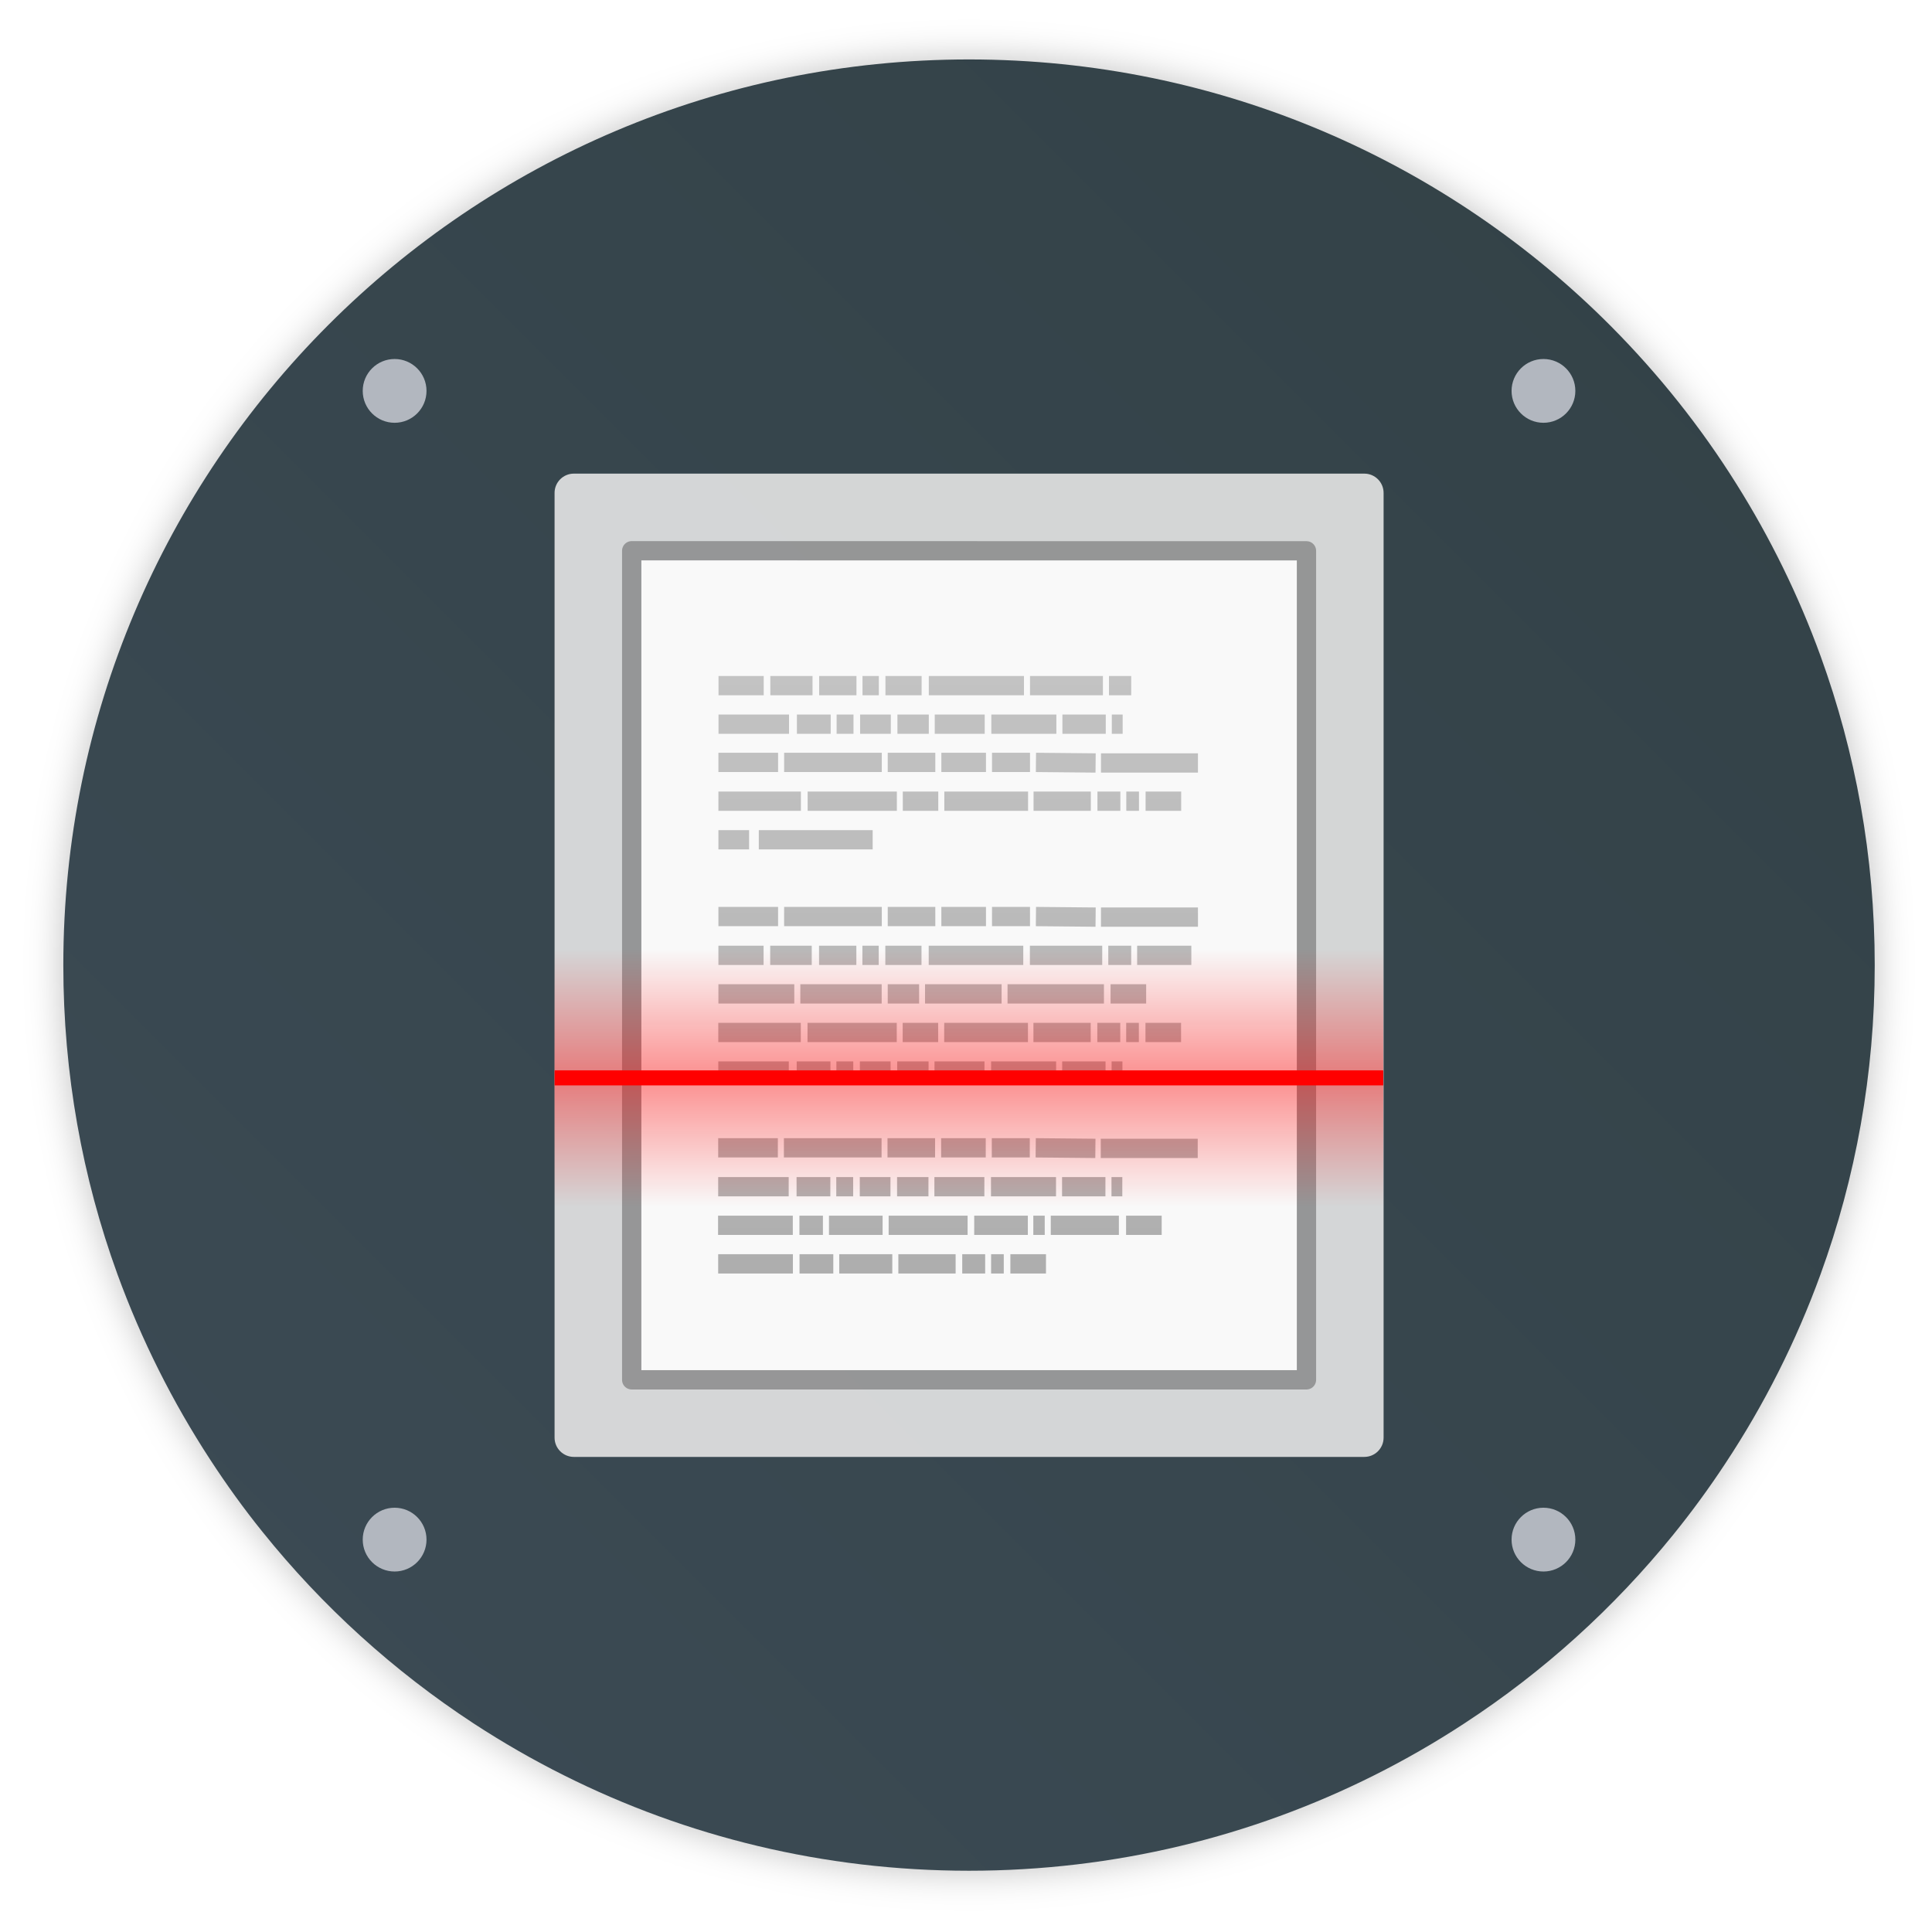
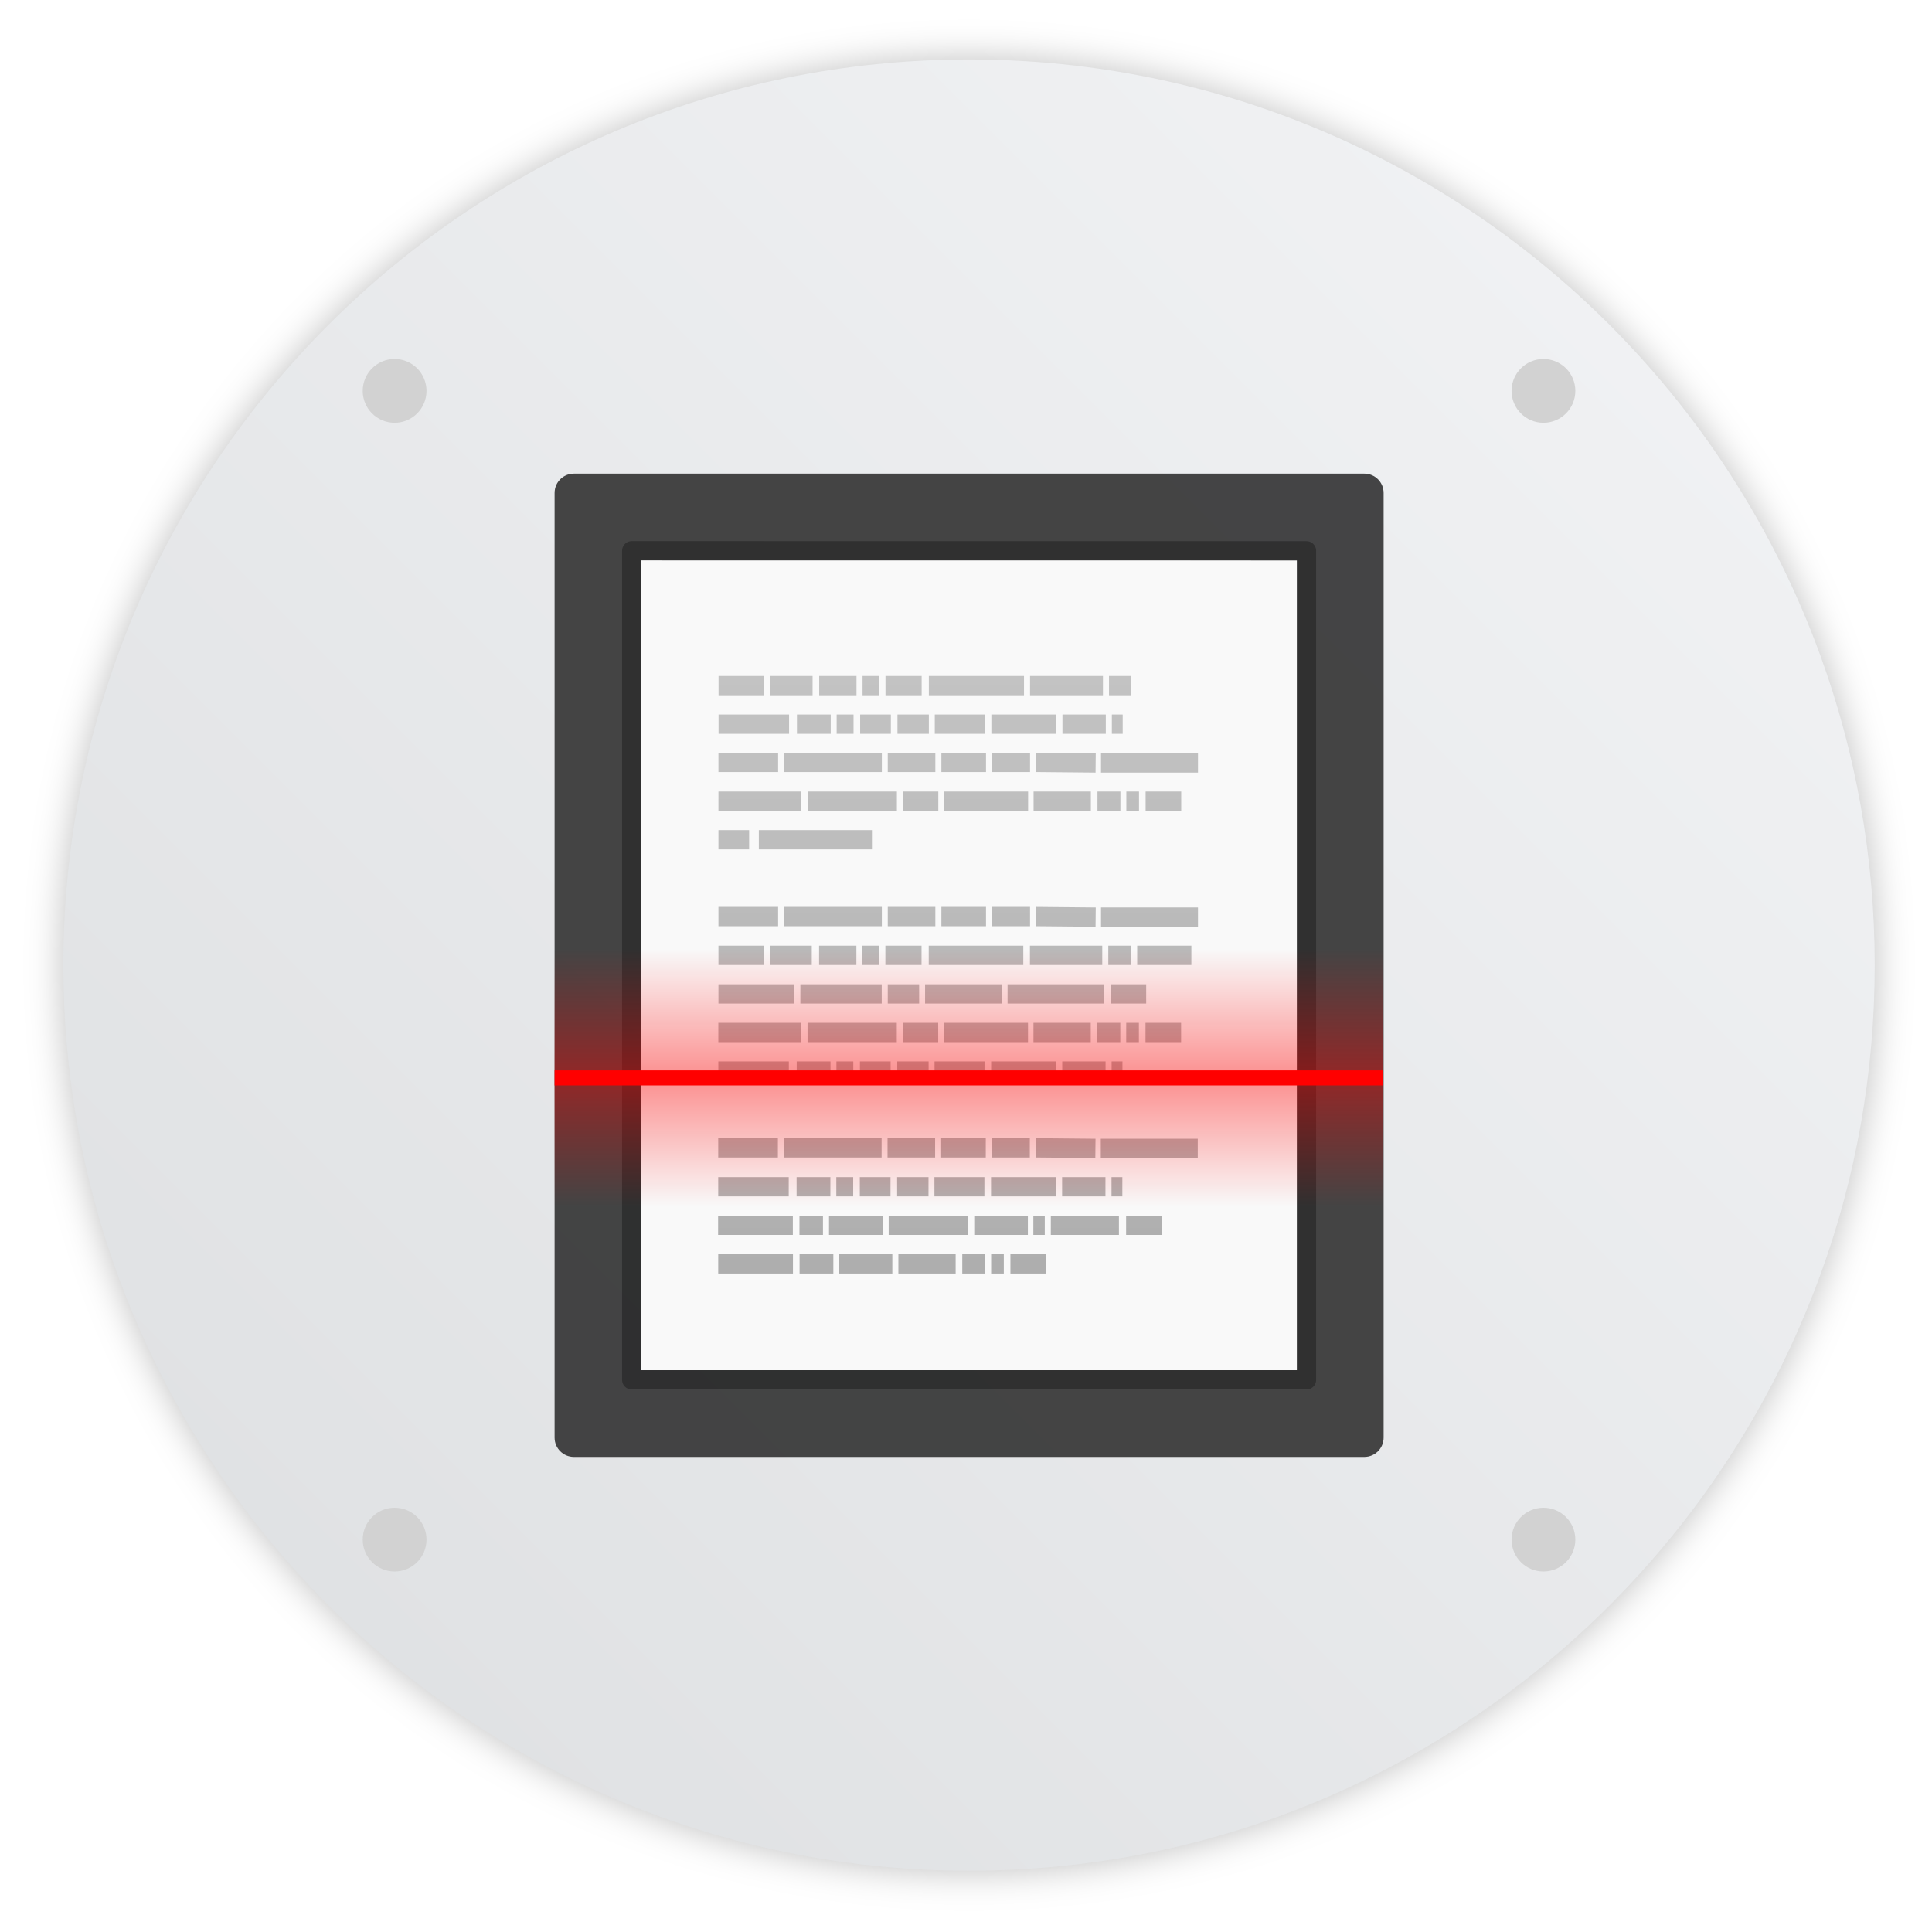
<svg xmlns="http://www.w3.org/2000/svg" xmlns:xlink="http://www.w3.org/1999/xlink" width="64" height="64" version="1.1" viewBox="0 0 16.933 16.933">
  <defs>
    <filter id="filter11290" x="-.024" y="-.024" width="1.048" height="1.048" color-interpolation-filters="sRGB">
      <feGaussianBlur stdDeviation="0.159" />
    </filter>
    <linearGradient id="linearGradient1005" x1=".739" x2="16.388" y1="16.296" y2=".647" gradientTransform="translate(-.0078552 -5.0139e-5)" gradientUnits="userSpaceOnUse">
-       <stop stop-color="#3c4b55" offset="0" />
-       <stop stop-color="#324146" offset="1" />
+       <stop stop-color="#dddfe1" offset="0" />
+       <stop stop-color="#f3f4f6" offset="1" />
    </linearGradient>
    <linearGradient id="b" x1="22.004" x2="22.004" y1="47.813" y2="3.364" gradientTransform="matrix(.16898 0 0 .16898 4.1609 4.112)" gradientUnits="userSpaceOnUse">
      <stop stop-color="#aaa" offset="0" />
      <stop stop-color="#c8c8c8" offset="1" />
    </linearGradient>
    <linearGradient id="c" x1="40" x2="40" y1="168" y2="136" gradientTransform="matrix(.20794 0 0 .26458 -12.302 -52.413)" gradientUnits="userSpaceOnUse" xlink:href="#a-6" />
    <linearGradient id="a-6">
      <stop stop-color="#f00" offset="0" />
      <stop stop-color="#f00" stop-opacity="0" offset="1" />
    </linearGradient>
    <linearGradient id="d" x1="40" x2="40" y1="168" y2="136" gradientTransform="matrix(.20794 0 0 .26458 -12.302 -37.543)" gradientUnits="userSpaceOnUse" xlink:href="#a-6" />
  </defs>
  <circle cx="8.494" cy="8.46" r="7.938" filter="url(#filter11290)" opacity=".25" stroke-width=".14" />
  <path d="m16.431 8.46c0 0.952-0.167 1.864-0.475 2.709-0.214 0.588-0.494 1.143-0.834 1.657-0.142 0.216-0.295 0.425-0.457 0.625-0.52 0.642-1.137 1.201-1.831 1.654-0.255 0.167-0.521 0.32-0.795 0.457-1.067 0.534-2.271 0.834-3.546 0.834s-2.479-0.3-3.546-0.834c-0.275-0.137-0.54-0.29-0.796-0.457-0.702-0.46-1.327-1.027-1.851-1.68-0.163-0.202-0.315-0.413-0.457-0.631-0.33-0.505-0.604-1.051-0.814-1.627-0.307-0.845-0.474-1.757-0.474-2.708 0-4.384 3.554-7.938 7.938-7.938 2.2 0 4.192 0.895 5.63 2.342 0.414 0.417 0.783 0.879 1.096 1.379 0.296 0.471 0.544 0.976 0.737 1.507 0.307 0.846 0.475 1.758 0.475 2.709z" fill="url(#linearGradient1005)" stroke-width=".031" />
-   <g fill="#5e4aa6" stroke-width=".265">
-     <circle cx="-330.35" cy="-328.38" r="0" />
-     <circle cx="-312.11" cy="-326.25" r="0" />
-     <circle cx="-306.02" cy="-333.07" r="0" />
-     <circle cx="-308.84" cy="-326.01" r="0" />
+   <g fill="#5e4aa6">
+     <g stroke-width=".265">
+       <circle cx="-330.35" cy="-328.38" r="0" />
+       <circle cx="-312.11" cy="-326.25" r="0" />
+       <circle cx="-306.02" cy="-333.07" r="0" />
+       <circle cx="-308.84" cy="-326.01" r="0" />
+     </g>
+     <circle cx="-298.82" cy="-353.17" r="0" stroke-width=".265" />
+     <g transform="translate(10.272 -16.531)" stroke-width=".265">
+       <circle cx="-330.35" cy="-328.38" r="0" />
+       <circle cx="-39.434" cy="6.44" r="0" fill-rule="evenodd" />
+       <circle cx="-306.9" cy="-332.28" r="0" />
+     </g>
  </g>
-   <g transform="translate(-.25988 .28046)" fill="#b2b7bf" stroke-width=".28">
-     <rect x="3.439" y="2.866" width=".559" height=".559" rx=".42" ry=".42" />
-     <rect x="13.508" y="2.866" width=".559" height=".559" rx=".42" ry=".42" />
-     <rect x="13.508" y="12.934" width=".559" height=".559" rx=".42" ry=".42" />
-     <rect x="3.439" y="12.934" width=".559" height=".559" rx=".42" ry=".42" />
-   </g>
-   <g transform="translate(-1.1211 -.44551)">
-     <g transform="translate(1.0636 .39157)" stroke-width=".169">
-       <rect x="4.918" y="4.205" width="7.266" height="8.618" rx=".169" ry=".169" color="#000000" fill="#e6e6e6" opacity=".9" overflow="visible" />
-       <path d="m5.679 4.965 5.745 5.069e-4v7.097h-5.745z" fill="#f9f9f9" />
-       <path d="m5.594 4.881 5.914 5.069e-4v7.266h-5.914z" fill="none" opacity=".3" stroke="#000" stroke-linejoin="round" />
-       <path d="m6.355 6.063h0.396zm0.454 0h0.37zm0.428 0h0.327zm0.38 0h0.143zm0.201 0h0.317zm0.38 0h0.834zm0.887 0h0.639zm0.692 0h0.195zm-3.422 0.338h0.618zm0.687 0h0.296zm0.348 0h0.148zm0.206 0h0.269zm0.327 0h0.275zm0.327 0h0.438zm0.496 0h0.57zm0.623 0h0.38zm0.433 0h0.095zm-3.448 0.335h0.523zm0.576 0h0.856zm0.908 0h0.417zm0.47 0h0.391zm0.444 0h0.333zm0.385 0 0.523 0.005zm0.57 0.005h0.85zm-3.353 0.335h0.723zm0.782 0h0.782zm0.834 0h0.311zm0.364 0h0.734zm0.782 0h0.502zm0.56 0h0.201zm0.253 0h0.111zm0.169 0h0.312zm-3.744 0.338h0.269zm0.354 0h0.998zm-0.354 0.673h0.523zm0.576 0h0.856zm0.908 0h0.417zm0.47 0h0.391zm0.444 0h0.333zm0.385 0 0.523 0.005zm0.57 0.005h0.85zm-3.353 0.335h0.396zm0.454 0h0.364zm0.428 0h0.327zm0.38 0h0.143zm0.201 0h0.317zm0.38 0h0.829zm0.887 0h0.634zm0.687 0h0.201zm0.253 0h0.475zm-3.67 0.338h0.665zm0.718 0h0.713zm0.766 0h0.275zm0.327 0h0.671zm0.723 0h0.845zm0.903 0h0.312zm-3.438 0.338h0.723zm0.782 0h0.782zm0.834 0h0.311zm0.364 0h0.734zm0.782 0h0.502zm0.56 0h0.201zm0.253 0h0.111zm0.169 0h0.312zm-3.744 0.338h0.618zm0.687 0h0.296zm0.348 0h0.148zm0.206 0h0.269zm0.327 0h0.275zm0.327 0h0.438zm0.496 0h0.57zm0.623 0h0.38zm0.433 0h0.095zm-3.448 0.673h0.523zm0.576 0h0.856zm0.908 0h0.417zm0.47 0h0.391zm0.444 0h0.333zm0.385 0 0.523 0.005zm0.57 0.005h0.85zm-3.353 0.336h0.618zm0.687 0h0.296zm0.348 0h0.148zm0.206 0h0.269zm0.327 0h0.275zm0.327 0h0.438zm0.496 0h0.57zm0.623 0h0.38zm0.433 0h0.095zm-3.448 0.338h0.655zm0.713 0h0.206zm0.259 0h0.47zm0.523 0h0.692zm0.75 0h0.47zm0.518 0h0.1zm0.153 0h0.597zm0.66 0h0.312zm-3.575 0.338h0.655zm0.713 0h0.296zm0.348 0h0.465zm0.518 0h0.502zm0.56 0h0.201zm0.253 0h0.111zm0.169 0h0.312z" fill="none" stroke="url(#b)" />
+   <g transform="translate(-30.014 6.7983)">
+     <g transform="translate(29.754 -6.5178)" fill="#d2d2d2" stroke-width=".28">
+       <rect x="3.439" y="2.866" width=".559" height=".559" rx=".42" ry=".42" />
+       <rect x="13.508" y="2.866" width=".559" height=".559" rx=".42" ry=".42" />
+       <rect x="13.508" y="12.934" width=".559" height=".559" rx=".42" ry=".42" />
+       <rect x="3.439" y="12.934" width=".559" height=".559" rx=".42" ry=".42" />
    </g>
-     <g transform="matrix(.15594 0 0 .12551 6.6025 8.9599)">
-       <rect x="-3.984" y="6.906" width="46.579" height="1.058" enable-background="new" fill="#f00" />
-       <rect x="-3.984" y="-1.561" width="46.579" height="8.466" enable-background="new" fill="url(#d)" opacity=".4" />
-       <rect transform="scale(1,-1)" x="-3.984" y="-16.431" width="46.579" height="8.466" enable-background="new" fill="url(#c)" opacity=".4" />
+     <g transform="translate(29.528 -6.7984)">
+       <g transform="translate(.42873 -.05368)" stroke-width=".169">
+         <rect x="4.918" y="4.205" width="7.266" height="8.618" rx=".169" ry=".169" color="#000000" fill="#323232" opacity=".9" overflow="visible" />
+         <path d="m5.679 4.965 5.745 5.069e-4v7.097h-5.745z" fill="#f9f9f9" />
+         <path d="m5.594 4.881 5.914 5.069e-4v7.266h-5.914z" fill="none" opacity=".3" stroke="#000" stroke-linejoin="round" />
+         <path d="m6.355 6.063h0.396zm0.454 0h0.37zm0.428 0h0.327zm0.38 0h0.143zm0.201 0h0.317zm0.38 0h0.834zm0.887 0h0.639zm0.692 0h0.195zm-3.422 0.338h0.618zm0.687 0h0.296zm0.348 0h0.148zm0.206 0h0.269zm0.327 0h0.275zm0.327 0h0.438zm0.496 0h0.57zm0.623 0h0.38zm0.433 0h0.095zm-3.448 0.335h0.523zm0.576 0h0.856zm0.908 0h0.417zm0.47 0h0.391zm0.444 0h0.333zm0.385 0 0.523 0.005zm0.57 0.005h0.85zm-3.353 0.335h0.723zm0.782 0h0.782zm0.834 0h0.311zm0.364 0h0.734zm0.782 0h0.502zm0.56 0h0.201zm0.253 0h0.111zm0.169 0h0.312zm-3.744 0.338h0.269zm0.354 0h0.998zm-0.354 0.673h0.523zm0.576 0h0.856zm0.908 0h0.417zm0.47 0h0.391zm0.444 0h0.333zm0.385 0 0.523 0.005zm0.57 0.005h0.85zm-3.353 0.335h0.396zm0.454 0h0.364zm0.428 0h0.327zm0.38 0h0.143zm0.201 0h0.317zm0.38 0h0.829zm0.887 0h0.634zm0.687 0h0.201zm0.253 0h0.475zm-3.67 0.338h0.665zm0.718 0h0.713zm0.766 0h0.275zm0.327 0h0.671zm0.723 0h0.845zm0.903 0h0.312zm-3.438 0.338h0.723zm0.782 0h0.782zm0.834 0h0.311zm0.364 0h0.734zm0.782 0h0.502zm0.56 0h0.201zm0.253 0h0.111zm0.169 0h0.312zm-3.744 0.338h0.618zm0.687 0h0.296zm0.348 0h0.148zm0.206 0h0.269zm0.327 0h0.275zm0.327 0h0.438zm0.496 0h0.57zm0.623 0h0.38zm0.433 0h0.095zm-3.448 0.673h0.523zm0.576 0h0.856zm0.908 0h0.417zm0.47 0h0.391zm0.444 0h0.333zm0.385 0 0.523 0.005zm0.57 0.005h0.85zm-3.353 0.336h0.618zm0.687 0h0.296zm0.348 0h0.148zm0.206 0h0.269zm0.327 0h0.275zm0.327 0h0.438zm0.496 0h0.57zm0.623 0h0.38zm0.433 0h0.095zm-3.448 0.338h0.655zm0.713 0h0.206zm0.259 0h0.47zm0.523 0h0.692zm0.75 0h0.47zm0.518 0h0.1zm0.153 0h0.597zm0.66 0h0.312zm-3.575 0.338h0.655zm0.713 0h0.296zm0.348 0h0.465zm0.518 0h0.502zm0.56 0h0.201zm0.253 0h0.111zm0.169 0h0.312z" fill="none" stroke="url(#b)" />
+       </g>
+       <g transform="matrix(.15594 0 0 .12551 5.9676 8.5146)">
+         <rect x="-3.984" y="6.906" width="46.579" height="1.058" enable-background="new" fill="#f00" />
+         <rect x="-3.984" y="-1.561" width="46.579" height="8.466" enable-background="new" fill="url(#d)" opacity=".4" />
+         <rect transform="scale(1,-1)" x="-3.984" y="-16.431" width="46.579" height="8.466" enable-background="new" fill="url(#c)" opacity=".4" />
+       </g>
    </g>
  </g>
</svg>
